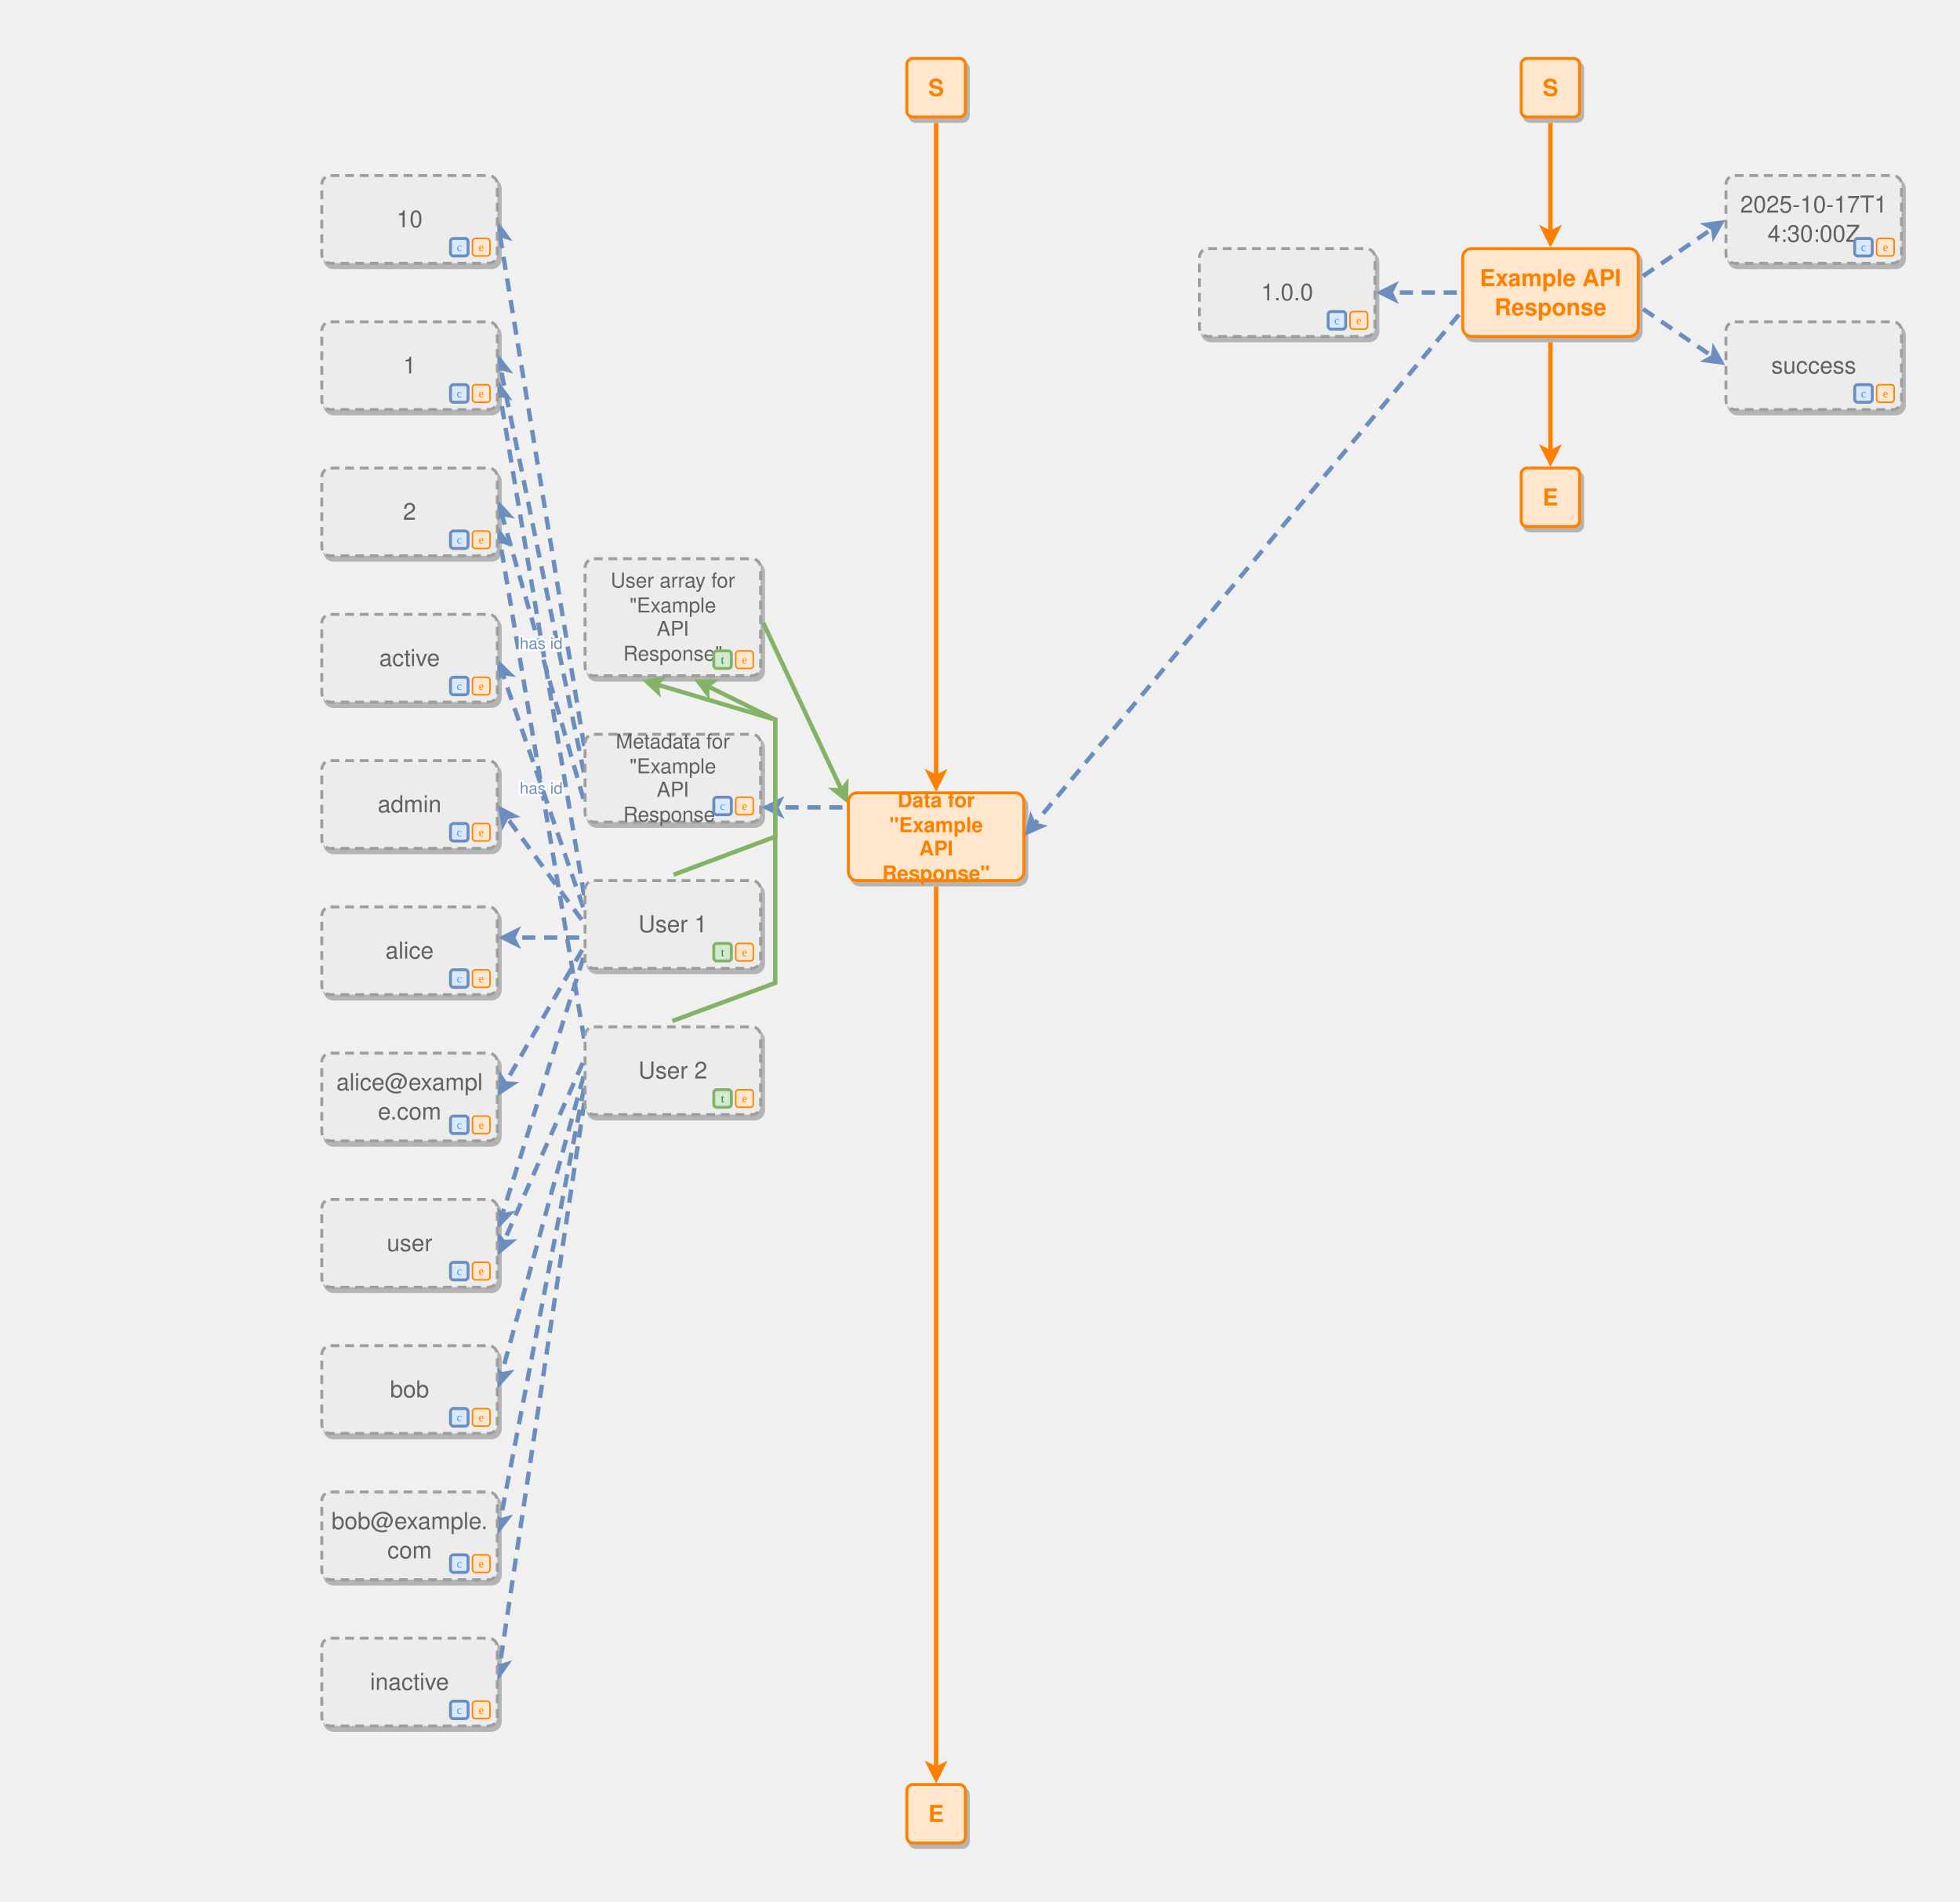
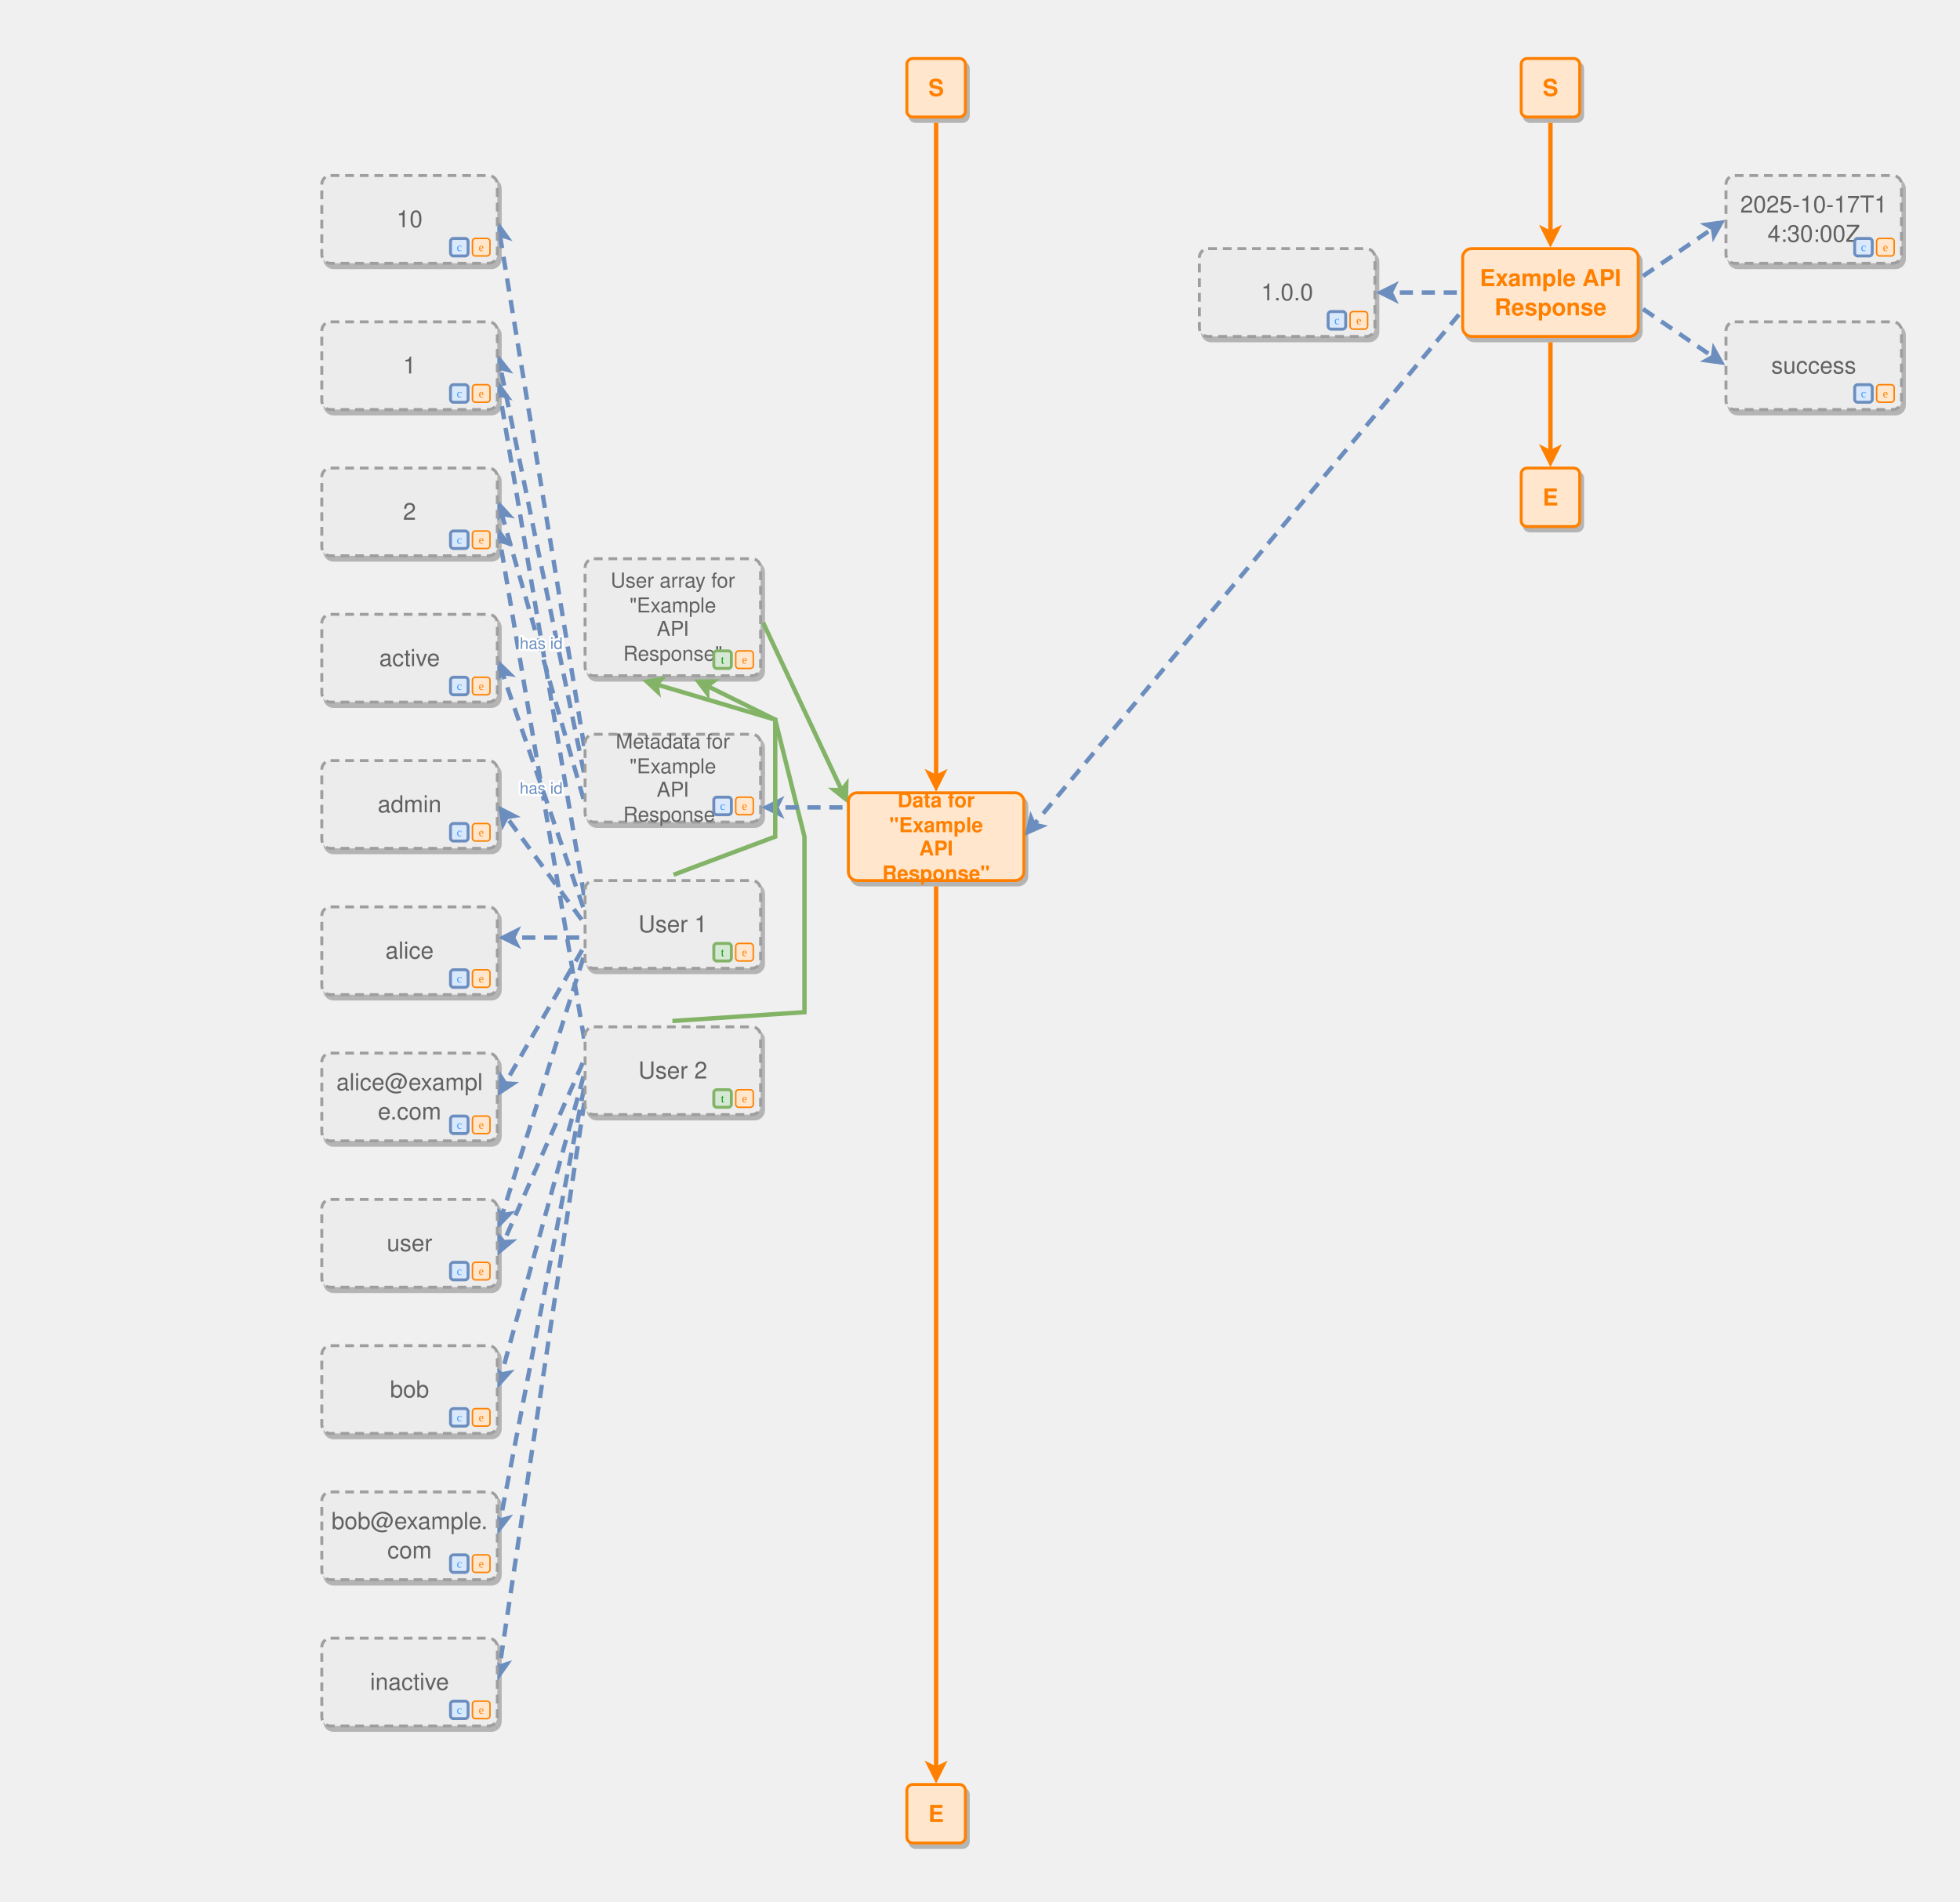
<svg xmlns="http://www.w3.org/2000/svg" width="1340" height="1300" viewBox="0 0 1340 1300">
  <defs>
  </defs>
  <g id="container-shells">
  </g>
  <g id="node-shadows">
    <rect x="220" y="220" width="120" height="60" rx="6" ry="6" fill="#000000" stroke="#000000" stroke-width="2" opacity="0.25" transform="translate(2,3)" />
    <rect x="400" y="702" width="120" height="60" rx="6" ry="6" fill="#000000" stroke="#000000" stroke-width="2" opacity="0.25" transform="translate(2,3)" />
    <rect x="400" y="382" width="120" height="80" rx="6" ry="6" fill="#000000" stroke="#000000" stroke-width="2" opacity="0.25" transform="translate(2,3)" />
    <rect x="220" y="420" width="120" height="60" rx="6" ry="6" fill="#000000" stroke="#000000" stroke-width="2" opacity="0.25" transform="translate(2,3)" />
    <rect x="220" y="520" width="120" height="60" rx="6" ry="6" fill="#000000" stroke="#000000" stroke-width="2" opacity="0.25" transform="translate(2,3)" />
    <rect x="220" y="620" width="120" height="60" rx="6" ry="6" fill="#000000" stroke="#000000" stroke-width="2" opacity="0.25" transform="translate(2,3)" />
    <rect x="220" y="720" width="120" height="60" rx="6" ry="6" fill="#000000" stroke="#000000" stroke-width="2" opacity="0.25" transform="translate(2,3)" />
    <rect x="220" y="920" width="120" height="60" rx="6" ry="6" fill="#000000" stroke="#000000" stroke-width="2" opacity="0.25" transform="translate(2,3)" />
    <rect x="220" y="1020" width="120" height="60" rx="6" ry="6" fill="#000000" stroke="#000000" stroke-width="2" opacity="0.25" transform="translate(2,3)" />
    <rect x="220" y="1120" width="120" height="60" rx="6" ry="6" fill="#000000" stroke="#000000" stroke-width="2" opacity="0.25" transform="translate(2,3)" />
    <rect x="1180" y="220" width="120" height="60" rx="6" ry="6" fill="#000000" stroke="#000000" stroke-width="2" opacity="0.25" transform="translate(2,3)" />
    <rect x="820" y="170" width="120" height="60" rx="6" ry="6" fill="#000000" stroke="#000000" stroke-width="2" opacity="0.25" transform="translate(2,3)" />
    <rect x="220" y="820" width="120" height="60" rx="6" ry="6" fill="#000000" stroke="#000000" stroke-width="2" opacity="0.25" transform="translate(2,3)" />
    <rect x="620" y="40" width="40" height="40" rx="4" ry="4" fill="#000000" stroke="#000000" stroke-width="2" opacity="0.25" transform="translate(2,3)" />
    <rect x="620" y="1220" width="40" height="40" rx="4" ry="4" fill="#000000" stroke="#000000" stroke-width="2" opacity="0.25" transform="translate(2,3)" />
    <rect x="1040" y="40" width="40" height="40" rx="4" ry="4" fill="#000000" stroke="#000000" stroke-width="2" opacity="0.25" transform="translate(2,3)" />
    <rect x="1040" y="320" width="40" height="40" rx="4" ry="4" fill="#000000" stroke="#000000" stroke-width="2" opacity="0.25" transform="translate(2,3)" />
    <rect x="220" y="120" width="120" height="60" rx="6" ry="6" fill="#000000" stroke="#000000" stroke-width="2" opacity="0.25" transform="translate(2,3)" />
    <rect x="220" y="320" width="120" height="60" rx="6" ry="6" fill="#000000" stroke="#000000" stroke-width="2" opacity="0.25" transform="translate(2,3)" />
    <rect x="1180" y="120" width="120" height="60" rx="6" ry="6" fill="#000000" stroke="#000000" stroke-width="2" opacity="0.25" transform="translate(2,3)" />
    <rect x="580" y="542" width="120" height="60" rx="6" ry="6" fill="#000000" stroke="#000000" stroke-width="2" opacity="0.25" transform="translate(2,3)" />
    <rect x="1000" y="170" width="120" height="60" rx="6" ry="6" fill="#000000" stroke="#000000" stroke-width="2" opacity="0.25" transform="translate(2,3)" />
    <rect x="400" y="502" width="120" height="60" rx="6" ry="6" fill="#000000" stroke="#000000" stroke-width="2" opacity="0.25" transform="translate(2,3)" />
    <rect x="400" y="602" width="120" height="60" rx="6" ry="6" fill="#000000" stroke="#000000" stroke-width="2" opacity="0.25" transform="translate(2,3)" />
  </g>
  <g id="edges">
    <g class="edge" data-edge-idx="0" data-edge-base="partof" data-edge-from="10" data-edge-to="11">
-       <polyline points="459.70,698.01 530,672 530,592 530,492 448.77,467.91" fill="none" stroke="#82b366" stroke-width="3" />
+       <polyline points="459.70,698.01 550,692 550,572 530,492 448.77,467.91" fill="none" stroke="#82b366" stroke-width="3" />
      <path d="M 442.30 465.99 L 452.21 464.23 L 448.77 467.91 L 449.65 472.86 Z" fill="#82b366" stroke="#82b366" stroke-width="3" stroke-miterlimit="10" />
    </g>
    <g class="edge" data-edge-idx="1" data-edge-base="expresses" data-edge-from="10" data-edge-to="16">
      <line x1="398.94" y1="735.86" x2="342.85" y2="939.64" stroke="#6c8ebf" stroke-width="3" stroke-dasharray="9 6" />
      <path d="M 341.06 946.14 L 339.11 936.27 L 342.85 939.64 L 347.79 938.66 Z" fill="#6c8ebf" stroke="#6c8ebf" stroke-width="3" stroke-miterlimit="10" />
      <text x="370" y="837" text-anchor="middle" dominant-baseline="middle" font-family="Helvetica,Inter,Segoe UI,Arial" font-size="11" paint-order="stroke" stroke="#ffffff" stroke-width="3" stroke-linejoin="round" fill="#6c8ebf">
      </text>
    </g>
    <g class="edge" data-edge-idx="2" data-edge-base="expresses" data-edge-from="10" data-edge-to="17">
      <line x1="399.24" y1="743.93" x2="342.04" y2="1039.45" stroke="#6c8ebf" stroke-width="3" stroke-dasharray="9 6" />
      <path d="M 340.76 1046.07 L 338.05 1036.38 L 342.04 1039.45 L 346.89 1038.09 Z" fill="#6c8ebf" stroke="#6c8ebf" stroke-width="3" stroke-miterlimit="10" />
      <text x="370" y="891" text-anchor="middle" dominant-baseline="middle" font-family="Helvetica,Inter,Segoe UI,Arial" font-size="11" paint-order="stroke" stroke="#ffffff" stroke-width="3" stroke-linejoin="round" fill="#6c8ebf">
      </text>
    </g>
    <g class="edge" data-edge-idx="3" data-edge-base="expresses" data-edge-from="10" data-edge-to="18">
      <line x1="399.41" y1="753.96" x2="341.59" y2="1139.37" stroke="#6c8ebf" stroke-width="3" stroke-dasharray="9 6" />
      <path d="M 340.59 1146.04 L 337.48 1136.48 L 341.59 1139.37 L 346.38 1137.81 Z" fill="#6c8ebf" stroke="#6c8ebf" stroke-width="3" stroke-miterlimit="10" />
      <text x="370" y="946" text-anchor="middle" dominant-baseline="middle" font-family="Helvetica,Inter,Segoe UI,Arial" font-size="11" paint-order="stroke" stroke="#ffffff" stroke-width="3" stroke-linejoin="round" fill="#6c8ebf">
      </text>
    </g>
    <g class="edge" data-edge-idx="4" data-edge-base="expresses" data-edge-from="10" data-edge-to="20">
      <line x1="398.39" y1="726.66" x2="344.34" y2="849.16" stroke="#6c8ebf" stroke-width="3" stroke-dasharray="9 6" />
      <path d="M 341.61 855.34 L 341.13 845.29 L 344.34 849.16 L 349.36 848.92 Z" fill="#6c8ebf" stroke="#6c8ebf" stroke-width="3" stroke-miterlimit="10" />
      <text x="371" y="787" text-anchor="middle" dominant-baseline="middle" font-family="Helvetica,Inter,Segoe UI,Arial" font-size="11" paint-order="stroke" stroke="#ffffff" stroke-width="3" stroke-linejoin="round" fill="#6c8ebf">
      </text>
    </g>
    <g class="edge" data-edge-idx="5" data-edge-base="expresses" data-edge-from="10" data-edge-to="4">
      <line x1="399.33" y1="710.06" x2="341.79" y2="369.60" stroke="#6c8ebf" stroke-width="3" stroke-dasharray="9 6" />
      <path d="M 340.67 362.94 L 346.60 371.07 L 341.79 369.60 L 337.73 372.57 Z" fill="#6c8ebf" stroke="#6c8ebf" stroke-width="3" stroke-miterlimit="10" />
      <text x="370" y="539" text-anchor="middle" dominant-baseline="middle" font-family="Helvetica,Inter,Segoe UI,Arial" font-size="11" paint-order="stroke" stroke="#ffffff" stroke-width="3" stroke-linejoin="round" fill="#6c8ebf">has id</text>
    </g>
    <g class="edge" data-edge-idx="6" data-edge-base="partof" data-edge-from="11" data-edge-to="6">
      <line x1="521.70" y1="425.62" x2="575.44" y2="540.27" stroke="#82b366" stroke-width="3" />
      <path d="M 578.30 546.38 L 570.41 540.14 L 575.44 540.27 L 578.56 536.32 Z" fill="#82b366" stroke="#82b366" stroke-width="3" stroke-miterlimit="10" />
    </g>
    <g class="edge" data-edge-idx="7" data-edge-base="leadsto" data-edge-from="21" data-edge-to="6">
      <line x1="640.00" y1="84.00" x2="640.00" y2="531.25" stroke="#ff8000" stroke-width="3" />
      <path d="M 640.00 538.00 L 635.50 529.00 L 640.00 531.25 L 644.50 529.00 Z" fill="#ff8000" stroke="#ff8000" stroke-width="3" stroke-miterlimit="10" />
    </g>
    <g class="edge" data-edge-idx="8" data-edge-base="leadsto" data-edge-from="23" data-edge-to="7">
      <line x1="1060.00" y1="84.00" x2="1060.00" y2="159.25" stroke="#ff8000" stroke-width="3" />
      <path d="M 1060.00 166.00 L 1055.50 157.00 L 1060.00 159.25 L 1064.50 157.00 Z" fill="#ff8000" stroke="#ff8000" stroke-width="3" stroke-miterlimit="10" />
    </g>
    <g class="edge" data-edge-idx="9" data-edge-base="leadsto" data-edge-from="6" data-edge-to="22">
      <line x1="640.00" y1="606.00" x2="640.00" y2="1209.25" stroke="#ff8000" stroke-width="3" />
      <path d="M 640.00 1216.00 L 635.50 1207.00 L 640.00 1209.25 L 644.50 1207.00 Z" fill="#ff8000" stroke="#ff8000" stroke-width="3" stroke-miterlimit="10" />
    </g>
    <g class="edge" data-edge-idx="10" data-edge-base="expresses" data-edge-from="6" data-edge-to="8">
      <line x1="576.00" y1="552.00" x2="530.75" y2="552.00" stroke="#6c8ebf" stroke-width="3" stroke-dasharray="9 6" />
      <path d="M 524.00 552.00 L 533.00 547.50 L 530.75 552.00 L 533.00 556.50 Z" fill="#6c8ebf" stroke="#6c8ebf" stroke-width="3" stroke-miterlimit="10" />
      <text x="553" y="552" text-anchor="middle" dominant-baseline="middle" font-family="Helvetica,Inter,Segoe UI,Arial" font-size="11" paint-order="stroke" stroke="#ffffff" stroke-width="3" stroke-linejoin="round" fill="#6c8ebf">
      </text>
    </g>
    <g class="edge" data-edge-idx="11" data-edge-base="expresses" data-edge-from="7" data-edge-to="19">
      <line x1="1123.30" y1="211.26" x2="1171.12" y2="243.93" stroke="#6c8ebf" stroke-width="3" stroke-dasharray="9 6" />
      <path d="M 1176.70 247.74 L 1166.73 246.38 L 1171.12 243.93 L 1171.81 238.95 Z" fill="#6c8ebf" stroke="#6c8ebf" stroke-width="3" stroke-miterlimit="10" />
      <text x="1147" y="227" text-anchor="middle" dominant-baseline="middle" font-family="Helvetica,Inter,Segoe UI,Arial" font-size="11" paint-order="stroke" stroke="#ffffff" stroke-width="3" stroke-linejoin="round" fill="#6c8ebf">
      </text>
    </g>
    <g class="edge" data-edge-idx="12" data-edge-base="expresses" data-edge-from="7" data-edge-to="2">
      <line x1="996.00" y1="200.00" x2="950.75" y2="200.00" stroke="#6c8ebf" stroke-width="3" stroke-dasharray="9 6" />
      <path d="M 944.00 200.00 L 953.00 195.50 L 950.75 200.00 L 953.00 204.50 Z" fill="#6c8ebf" stroke="#6c8ebf" stroke-width="3" stroke-miterlimit="10" />
      <text x="973" y="200" text-anchor="middle" dominant-baseline="middle" font-family="Helvetica,Inter,Segoe UI,Arial" font-size="11" paint-order="stroke" stroke="#ffffff" stroke-width="3" stroke-linejoin="round" fill="#6c8ebf">
      </text>
    </g>
    <g class="edge" data-edge-idx="13" data-edge-base="leadsto" data-edge-from="7" data-edge-to="24">
      <line x1="1060.00" y1="234.00" x2="1060.00" y2="309.25" stroke="#ff8000" stroke-width="3" />
      <path d="M 1060.00 316.00 L 1055.50 307.00 L 1060.00 309.25 L 1064.50 307.00 Z" fill="#ff8000" stroke="#ff8000" stroke-width="3" stroke-miterlimit="10" />
    </g>
    <g class="edge" data-edge-idx="14" data-edge-base="expresses" data-edge-from="7" data-edge-to="5">
      <line x1="1123.30" y1="188.74" x2="1171.12" y2="156.07" stroke="#6c8ebf" stroke-width="3" stroke-dasharray="9 6" />
      <path d="M 1176.70 152.26 L 1171.81 161.05 L 1171.12 156.07 L 1166.73 153.62 Z" fill="#6c8ebf" stroke="#6c8ebf" stroke-width="3" stroke-miterlimit="10" />
      <text x="1147" y="172" text-anchor="middle" dominant-baseline="middle" font-family="Helvetica,Inter,Segoe UI,Arial" font-size="11" paint-order="stroke" stroke="#ffffff" stroke-width="3" stroke-linejoin="round" fill="#6c8ebf">
      </text>
    </g>
    <g class="edge" data-edge-idx="15" data-edge-base="expresses" data-edge-from="7" data-edge-to="6">
      <line x1="997.44" y1="215.07" x2="706.88" y2="563.74" stroke="#6c8ebf" stroke-width="3" stroke-dasharray="9 6" />
      <path d="M 702.56 568.93 L 704.87 559.13 L 706.88 563.74 L 711.78 564.89 Z" fill="#6c8ebf" stroke="#6c8ebf" stroke-width="3" stroke-miterlimit="10" />
      <text x="851" y="389" text-anchor="middle" dominant-baseline="middle" font-family="Helvetica,Inter,Segoe UI,Arial" font-size="11" paint-order="stroke" stroke="#ffffff" stroke-width="3" stroke-linejoin="round" fill="#6c8ebf">
      </text>
    </g>
    <g class="edge" data-edge-idx="16" data-edge-base="expresses" data-edge-from="8" data-edge-to="1">
      <line x1="399.19" y1="528.08" x2="342.17" y2="251.53" stroke="#6c8ebf" stroke-width="3" stroke-dasharray="9 6" />
      <path d="M 340.81 244.92 L 347.03 252.82 L 342.17 251.53 L 338.22 254.64 Z" fill="#6c8ebf" stroke="#6c8ebf" stroke-width="3" stroke-miterlimit="10" />
      <text x="370" y="389" text-anchor="middle" dominant-baseline="middle" font-family="Helvetica,Inter,Segoe UI,Arial" font-size="11" paint-order="stroke" stroke="#ffffff" stroke-width="3" stroke-linejoin="round" fill="#6c8ebf">
      </text>
    </g>
    <g class="edge" data-edge-idx="17" data-edge-base="expresses" data-edge-from="8" data-edge-to="3">
      <line x1="399.35" y1="510.05" x2="341.75" y2="160.61" stroke="#6c8ebf" stroke-width="3" stroke-dasharray="9 6" />
      <path d="M 340.65 153.95 L 346.55 162.10 L 341.75 160.61 L 337.67 163.56 Z" fill="#6c8ebf" stroke="#6c8ebf" stroke-width="3" stroke-miterlimit="10" />
      <text x="370" y="335" text-anchor="middle" dominant-baseline="middle" font-family="Helvetica,Inter,Segoe UI,Arial" font-size="11" paint-order="stroke" stroke="#ffffff" stroke-width="3" stroke-linejoin="round" fill="#6c8ebf">
      </text>
    </g>
    <g class="edge" data-edge-idx="18" data-edge-base="expresses" data-edge-from="8" data-edge-to="4">
      <line x1="398.90" y1="546.16" x2="342.97" y2="351.33" stroke="#6c8ebf" stroke-width="3" stroke-dasharray="9 6" />
      <path d="M 341.10 344.84 L 347.91 352.25 L 342.97 351.33 L 339.26 354.74 Z" fill="#6c8ebf" stroke="#6c8ebf" stroke-width="3" stroke-miterlimit="10" />
      <text x="370" y="448" text-anchor="middle" dominant-baseline="middle" font-family="Helvetica,Inter,Segoe UI,Arial" font-size="11" paint-order="stroke" stroke="#ffffff" stroke-width="3" stroke-linejoin="round" fill="#6c8ebf">
      </text>
    </g>
    <g class="edge" data-edge-idx="19" data-edge-base="expresses" data-edge-from="9" data-edge-to="1">
      <line x1="399.34" y1="612.06" x2="341.78" y2="269.60" stroke="#6c8ebf" stroke-width="3" stroke-dasharray="9 6" />
      <path d="M 340.66 262.94 L 346.59 271.07 L 341.78 269.60 L 337.72 272.57 Z" fill="#6c8ebf" stroke="#6c8ebf" stroke-width="3" stroke-miterlimit="10" />
      <text x="370" y="440" text-anchor="middle" dominant-baseline="middle" font-family="Helvetica,Inter,Segoe UI,Arial" font-size="11" paint-order="stroke" stroke="#ffffff" stroke-width="3" stroke-linejoin="round" fill="#6c8ebf">has id</text>
    </g>
    <g class="edge" data-edge-idx="20" data-edge-base="partof" data-edge-from="9" data-edge-to="11">
      <polyline points="460.51,598.03 530,572 530,492 483.54,468.97" fill="none" stroke="#82b366" stroke-width="3" />
      <path d="M 477.49 465.97 L 487.55 465.93 L 483.54 468.97 L 483.55 474.00 Z" fill="#82b366" stroke="#82b366" stroke-width="3" stroke-miterlimit="10" />
    </g>
    <g class="edge" data-edge-idx="21" data-edge-base="expresses" data-edge-from="9" data-edge-to="12">
      <line x1="398.70" y1="620.22" x2="343.50" y2="460.16" stroke="#6c8ebf" stroke-width="3" stroke-dasharray="9 6" />
      <path d="M 341.30 453.78 L 348.49 460.82 L 343.50 460.16 L 339.98 463.76 Z" fill="#6c8ebf" stroke="#6c8ebf" stroke-width="3" stroke-miterlimit="10" />
      <text x="370" y="540" text-anchor="middle" dominant-baseline="middle" font-family="Helvetica,Inter,Segoe UI,Arial" font-size="11" paint-order="stroke" stroke="#ffffff" stroke-width="3" stroke-linejoin="round" fill="#6c8ebf">
      </text>
    </g>
    <g class="edge" data-edge-idx="22" data-edge-base="expresses" data-edge-from="9" data-edge-to="13">
      <line x1="397.64" y1="628.77" x2="346.35" y2="558.68" stroke="#6c8ebf" stroke-width="3" stroke-dasharray="9 6" />
      <path d="M 342.36 553.23 L 351.31 557.83 L 346.35 558.68 L 344.04 563.15 Z" fill="#6c8ebf" stroke="#6c8ebf" stroke-width="3" stroke-miterlimit="10" />
      <text x="371" y="593" text-anchor="middle" dominant-baseline="middle" font-family="Helvetica,Inter,Segoe UI,Arial" font-size="11" paint-order="stroke" stroke="#ffffff" stroke-width="3" stroke-linejoin="round" fill="#6c8ebf">
      </text>
    </g>
    <g class="edge" data-edge-idx="23" data-edge-base="expresses" data-edge-from="9" data-edge-to="14">
      <line x1="396.00" y1="641.00" x2="350.75" y2="641.00" stroke="#6c8ebf" stroke-width="3" stroke-dasharray="9 6" />
      <path d="M 344.00 641.00 L 353.00 636.50 L 350.75 641.00 L 353.00 645.50 Z" fill="#6c8ebf" stroke="#6c8ebf" stroke-width="3" stroke-miterlimit="10" />
      <text x="373" y="641" text-anchor="middle" dominant-baseline="middle" font-family="Helvetica,Inter,Segoe UI,Arial" font-size="11" paint-order="stroke" stroke="#ffffff" stroke-width="3" stroke-linejoin="round" fill="#6c8ebf">
      </text>
    </g>
    <g class="edge" data-edge-idx="24" data-edge-base="expresses" data-edge-from="9" data-edge-to="15">
      <line x1="398.00" y1="649.46" x2="345.37" y2="740.69" stroke="#6c8ebf" stroke-width="3" stroke-dasharray="9 6" />
      <path d="M 342.00 746.54 L 342.60 736.49 L 345.37 740.69 L 350.39 740.99 Z" fill="#6c8ebf" stroke="#6c8ebf" stroke-width="3" stroke-miterlimit="10" />
      <text x="371" y="694" text-anchor="middle" dominant-baseline="middle" font-family="Helvetica,Inter,Segoe UI,Arial" font-size="11" paint-order="stroke" stroke="#ffffff" stroke-width="3" stroke-linejoin="round" fill="#6c8ebf">
      </text>
    </g>
    <g class="edge" data-edge-idx="25" data-edge-base="expresses" data-edge-from="9" data-edge-to="20">
      <line x1="398.80" y1="654.81" x2="343.24" y2="830.75" stroke="#6c8ebf" stroke-width="3" stroke-dasharray="9 6" />
      <path d="M 341.20 837.19 L 339.62 827.25 L 343.24 830.75 L 348.21 829.96 Z" fill="#6c8ebf" stroke="#6c8ebf" stroke-width="3" stroke-miterlimit="10" />
      <text x="370" y="742" text-anchor="middle" dominant-baseline="middle" font-family="Helvetica,Inter,Segoe UI,Arial" font-size="11" paint-order="stroke" stroke="#ffffff" stroke-width="3" stroke-linejoin="round" fill="#6c8ebf">
      </text>
    </g>
  </g>
  <g id="nodes">
    <rect x="220" y="220" width="120" height="60" rx="6" ry="6" fill="#ececec" stroke="#9e9e9e" stroke-width="2" stroke-dasharray="6 4" />
    <text x="280" y="250" text-anchor="middle" dominant-baseline="middle" font-family="Helvetica,Inter,Segoe UI,Arial" font-size="16" font-weight="normal" fill="#616161">1</text>
    <rect x="308" y="263" width="12" height="12" rx="2" ry="2" fill="#dae8fc" stroke="#6c8ebf" stroke-width="2" />
    <text x="314.0" y="269.0" text-anchor="middle" dominant-baseline="central" font-size="8" fill="#3399ff">c</text>
    <rect x="323" y="263" width="12" height="12" rx="2" ry="2" fill="#ffe6cc" stroke="#ff8000" stroke-width="1" />
    <text x="329.0" y="269.0" text-anchor="middle" dominant-baseline="central" font-size="8" fill="#ff8000">e</text>
    <rect x="400" y="702" width="120" height="60" rx="6" ry="6" fill="#ececec" stroke="#9e9e9e" stroke-width="2" stroke-dasharray="6 4" />
    <text x="460" y="732" text-anchor="middle" dominant-baseline="middle" font-family="Helvetica,Inter,Segoe UI,Arial" font-size="16" font-weight="normal" fill="#616161">User 2</text>
    <rect x="488" y="745" width="12" height="12" rx="2" ry="2" fill="#d5e8d4" stroke="#82b366" stroke-width="2" />
    <text x="494.0" y="751.0" text-anchor="middle" dominant-baseline="central" font-size="8" fill="#009900">t</text>
    <rect x="503" y="745" width="12" height="12" rx="2" ry="2" fill="#ffe6cc" stroke="#ff8000" stroke-width="1" />
    <text x="509.0" y="751.0" text-anchor="middle" dominant-baseline="central" font-size="8" fill="#ff8000">e</text>
    <rect x="400" y="382" width="120" height="80" rx="6" ry="6" fill="#ececec" stroke="#9e9e9e" stroke-width="2" stroke-dasharray="6 4" />
    <text x="460" y="397" text-anchor="middle" dominant-baseline="middle" font-family="Helvetica,Inter,Segoe UI,Arial" font-size="14" font-weight="normal" fill="#616161">User array for</text>
    <text x="460" y="414" text-anchor="middle" dominant-baseline="middle" font-family="Helvetica,Inter,Segoe UI,Arial" font-size="14" font-weight="normal" fill="#616161">"Example</text>
    <text x="460" y="430" text-anchor="middle" dominant-baseline="middle" font-family="Helvetica,Inter,Segoe UI,Arial" font-size="14" font-weight="normal" fill="#616161">API</text>
    <text x="460" y="447" text-anchor="middle" dominant-baseline="middle" font-family="Helvetica,Inter,Segoe UI,Arial" font-size="14" font-weight="normal" fill="#616161">Response"</text>
    <rect x="488" y="445" width="12" height="12" rx="2" ry="2" fill="#d5e8d4" stroke="#82b366" stroke-width="2" />
    <text x="494.0" y="451.0" text-anchor="middle" dominant-baseline="central" font-size="8" fill="#009900">t</text>
    <rect x="503" y="445" width="12" height="12" rx="2" ry="2" fill="#ffe6cc" stroke="#ff8000" stroke-width="1" />
    <text x="509.0" y="451.0" text-anchor="middle" dominant-baseline="central" font-size="8" fill="#ff8000">e</text>
    <rect x="220" y="420" width="120" height="60" rx="6" ry="6" fill="#ececec" stroke="#9e9e9e" stroke-width="2" stroke-dasharray="6 4" />
    <text x="280" y="450" text-anchor="middle" dominant-baseline="middle" font-family="Helvetica,Inter,Segoe UI,Arial" font-size="16" font-weight="normal" fill="#616161">active</text>
    <rect x="308" y="463" width="12" height="12" rx="2" ry="2" fill="#dae8fc" stroke="#6c8ebf" stroke-width="2" />
    <text x="314.0" y="469.0" text-anchor="middle" dominant-baseline="central" font-size="8" fill="#3399ff">c</text>
    <rect x="323" y="463" width="12" height="12" rx="2" ry="2" fill="#ffe6cc" stroke="#ff8000" stroke-width="1" />
    <text x="329.0" y="469.0" text-anchor="middle" dominant-baseline="central" font-size="8" fill="#ff8000">e</text>
    <rect x="220" y="520" width="120" height="60" rx="6" ry="6" fill="#ececec" stroke="#9e9e9e" stroke-width="2" stroke-dasharray="6 4" />
    <text x="280" y="550" text-anchor="middle" dominant-baseline="middle" font-family="Helvetica,Inter,Segoe UI,Arial" font-size="16" font-weight="normal" fill="#616161">admin</text>
    <rect x="308" y="563" width="12" height="12" rx="2" ry="2" fill="#dae8fc" stroke="#6c8ebf" stroke-width="2" />
    <text x="314.0" y="569.0" text-anchor="middle" dominant-baseline="central" font-size="8" fill="#3399ff">c</text>
    <rect x="323" y="563" width="12" height="12" rx="2" ry="2" fill="#ffe6cc" stroke="#ff8000" stroke-width="1" />
    <text x="329.0" y="569.0" text-anchor="middle" dominant-baseline="central" font-size="8" fill="#ff8000">e</text>
    <rect x="220" y="620" width="120" height="60" rx="6" ry="6" fill="#ececec" stroke="#9e9e9e" stroke-width="2" stroke-dasharray="6 4" />
    <text x="280" y="650" text-anchor="middle" dominant-baseline="middle" font-family="Helvetica,Inter,Segoe UI,Arial" font-size="16" font-weight="normal" fill="#616161">alice</text>
    <rect x="308" y="663" width="12" height="12" rx="2" ry="2" fill="#dae8fc" stroke="#6c8ebf" stroke-width="2" />
    <text x="314.0" y="669.0" text-anchor="middle" dominant-baseline="central" font-size="8" fill="#3399ff">c</text>
    <rect x="323" y="663" width="12" height="12" rx="2" ry="2" fill="#ffe6cc" stroke="#ff8000" stroke-width="1" />
    <text x="329.0" y="669.0" text-anchor="middle" dominant-baseline="central" font-size="8" fill="#ff8000">e</text>
    <rect x="220" y="720" width="120" height="60" rx="6" ry="6" fill="#ececec" stroke="#9e9e9e" stroke-width="2" stroke-dasharray="6 4" />
    <text x="280" y="740" text-anchor="middle" dominant-baseline="middle" font-family="Helvetica,Inter,Segoe UI,Arial" font-size="16" font-weight="normal" fill="#616161">alice@exampl</text>
    <text x="280" y="760" text-anchor="middle" dominant-baseline="middle" font-family="Helvetica,Inter,Segoe UI,Arial" font-size="16" font-weight="normal" fill="#616161">e.com</text>
    <rect x="308" y="763" width="12" height="12" rx="2" ry="2" fill="#dae8fc" stroke="#6c8ebf" stroke-width="2" />
    <text x="314.0" y="769.0" text-anchor="middle" dominant-baseline="central" font-size="8" fill="#3399ff">c</text>
    <rect x="323" y="763" width="12" height="12" rx="2" ry="2" fill="#ffe6cc" stroke="#ff8000" stroke-width="1" />
    <text x="329.0" y="769.0" text-anchor="middle" dominant-baseline="central" font-size="8" fill="#ff8000">e</text>
    <rect x="220" y="920" width="120" height="60" rx="6" ry="6" fill="#ececec" stroke="#9e9e9e" stroke-width="2" stroke-dasharray="6 4" />
    <text x="280" y="950" text-anchor="middle" dominant-baseline="middle" font-family="Helvetica,Inter,Segoe UI,Arial" font-size="16" font-weight="normal" fill="#616161">bob</text>
    <rect x="308" y="963" width="12" height="12" rx="2" ry="2" fill="#dae8fc" stroke="#6c8ebf" stroke-width="2" />
    <text x="314.0" y="969.0" text-anchor="middle" dominant-baseline="central" font-size="8" fill="#3399ff">c</text>
    <rect x="323" y="963" width="12" height="12" rx="2" ry="2" fill="#ffe6cc" stroke="#ff8000" stroke-width="1" />
    <text x="329.0" y="969.0" text-anchor="middle" dominant-baseline="central" font-size="8" fill="#ff8000">e</text>
    <rect x="220" y="1020" width="120" height="60" rx="6" ry="6" fill="#ececec" stroke="#9e9e9e" stroke-width="2" stroke-dasharray="6 4" />
    <text x="280" y="1040" text-anchor="middle" dominant-baseline="middle" font-family="Helvetica,Inter,Segoe UI,Arial" font-size="16" font-weight="normal" fill="#616161">bob@example.</text>
    <text x="280" y="1060" text-anchor="middle" dominant-baseline="middle" font-family="Helvetica,Inter,Segoe UI,Arial" font-size="16" font-weight="normal" fill="#616161">com</text>
    <rect x="308" y="1063" width="12" height="12" rx="2" ry="2" fill="#dae8fc" stroke="#6c8ebf" stroke-width="2" />
    <text x="314.0" y="1069.0" text-anchor="middle" dominant-baseline="central" font-size="8" fill="#3399ff">c</text>
    <rect x="323" y="1063" width="12" height="12" rx="2" ry="2" fill="#ffe6cc" stroke="#ff8000" stroke-width="1" />
    <text x="329.0" y="1069.0" text-anchor="middle" dominant-baseline="central" font-size="8" fill="#ff8000">e</text>
    <rect x="220" y="1120" width="120" height="60" rx="6" ry="6" fill="#ececec" stroke="#9e9e9e" stroke-width="2" stroke-dasharray="6 4" />
    <text x="280" y="1150" text-anchor="middle" dominant-baseline="middle" font-family="Helvetica,Inter,Segoe UI,Arial" font-size="16" font-weight="normal" fill="#616161">inactive</text>
    <rect x="308" y="1163" width="12" height="12" rx="2" ry="2" fill="#dae8fc" stroke="#6c8ebf" stroke-width="2" />
    <text x="314.0" y="1169.0" text-anchor="middle" dominant-baseline="central" font-size="8" fill="#3399ff">c</text>
    <rect x="323" y="1163" width="12" height="12" rx="2" ry="2" fill="#ffe6cc" stroke="#ff8000" stroke-width="1" />
    <text x="329.0" y="1169.0" text-anchor="middle" dominant-baseline="central" font-size="8" fill="#ff8000">e</text>
    <rect x="1180" y="220" width="120" height="60" rx="6" ry="6" fill="#ececec" stroke="#9e9e9e" stroke-width="2" stroke-dasharray="6 4" />
    <text x="1240" y="250" text-anchor="middle" dominant-baseline="middle" font-family="Helvetica,Inter,Segoe UI,Arial" font-size="16" font-weight="normal" fill="#616161">success</text>
    <rect x="1268" y="263" width="12" height="12" rx="2" ry="2" fill="#dae8fc" stroke="#6c8ebf" stroke-width="2" />
    <text x="1274.0" y="269.0" text-anchor="middle" dominant-baseline="central" font-size="8" fill="#3399ff">c</text>
    <rect x="1283" y="263" width="12" height="12" rx="2" ry="2" fill="#ffe6cc" stroke="#ff8000" stroke-width="1" />
    <text x="1289.0" y="269.0" text-anchor="middle" dominant-baseline="central" font-size="8" fill="#ff8000">e</text>
    <rect x="820" y="170" width="120" height="60" rx="6" ry="6" fill="#ececec" stroke="#9e9e9e" stroke-width="2" stroke-dasharray="6 4" />
    <text x="880" y="200" text-anchor="middle" dominant-baseline="middle" font-family="Helvetica,Inter,Segoe UI,Arial" font-size="16" font-weight="normal" fill="#616161">1.0.0</text>
    <rect x="908" y="213" width="12" height="12" rx="2" ry="2" fill="#dae8fc" stroke="#6c8ebf" stroke-width="2" />
    <text x="914.0" y="219.0" text-anchor="middle" dominant-baseline="central" font-size="8" fill="#3399ff">c</text>
    <rect x="923" y="213" width="12" height="12" rx="2" ry="2" fill="#ffe6cc" stroke="#ff8000" stroke-width="1" />
    <text x="929.0" y="219.0" text-anchor="middle" dominant-baseline="central" font-size="8" fill="#ff8000">e</text>
    <rect x="220" y="820" width="120" height="60" rx="6" ry="6" fill="#ececec" stroke="#9e9e9e" stroke-width="2" stroke-dasharray="6 4" />
    <text x="280" y="850" text-anchor="middle" dominant-baseline="middle" font-family="Helvetica,Inter,Segoe UI,Arial" font-size="16" font-weight="normal" fill="#616161">user</text>
    <rect x="308" y="863" width="12" height="12" rx="2" ry="2" fill="#dae8fc" stroke="#6c8ebf" stroke-width="2" />
    <text x="314.0" y="869.0" text-anchor="middle" dominant-baseline="central" font-size="8" fill="#3399ff">c</text>
    <rect x="323" y="863" width="12" height="12" rx="2" ry="2" fill="#ffe6cc" stroke="#ff8000" stroke-width="1" />
    <text x="329.0" y="869.0" text-anchor="middle" dominant-baseline="central" font-size="8" fill="#ff8000">e</text>
    <rect x="620" y="40" width="40" height="40" rx="4" ry="4" fill="#ffe6cc" stroke="#ff8000" stroke-width="2" />
    <text x="640" y="60" text-anchor="middle" dominant-baseline="middle" font-family="Helvetica,Inter,Segoe UI,Arial" font-size="16" font-weight="bold" fill="#ff8000">S</text>
    <rect x="620" y="1220" width="40" height="40" rx="4" ry="4" fill="#ffe6cc" stroke="#ff8000" stroke-width="2" />
    <text x="640" y="1240" text-anchor="middle" dominant-baseline="middle" font-family="Helvetica,Inter,Segoe UI,Arial" font-size="16" font-weight="bold" fill="#ff8000">E</text>
    <rect x="1040" y="40" width="40" height="40" rx="4" ry="4" fill="#ffe6cc" stroke="#ff8000" stroke-width="2" />
    <text x="1060" y="60" text-anchor="middle" dominant-baseline="middle" font-family="Helvetica,Inter,Segoe UI,Arial" font-size="16" font-weight="bold" fill="#ff8000">S</text>
    <rect x="1040" y="320" width="40" height="40" rx="4" ry="4" fill="#ffe6cc" stroke="#ff8000" stroke-width="2" />
    <text x="1060" y="340" text-anchor="middle" dominant-baseline="middle" font-family="Helvetica,Inter,Segoe UI,Arial" font-size="16" font-weight="bold" fill="#ff8000">E</text>
    <rect x="220" y="120" width="120" height="60" rx="6" ry="6" fill="#ececec" stroke="#9e9e9e" stroke-width="2" stroke-dasharray="6 4" />
    <text x="280" y="150" text-anchor="middle" dominant-baseline="middle" font-family="Helvetica,Inter,Segoe UI,Arial" font-size="16" font-weight="normal" fill="#616161">10</text>
    <rect x="308" y="163" width="12" height="12" rx="2" ry="2" fill="#dae8fc" stroke="#6c8ebf" stroke-width="2" />
    <text x="314.0" y="169.0" text-anchor="middle" dominant-baseline="central" font-size="8" fill="#3399ff">c</text>
    <rect x="323" y="163" width="12" height="12" rx="2" ry="2" fill="#ffe6cc" stroke="#ff8000" stroke-width="1" />
    <text x="329.0" y="169.0" text-anchor="middle" dominant-baseline="central" font-size="8" fill="#ff8000">e</text>
    <rect x="220" y="320" width="120" height="60" rx="6" ry="6" fill="#ececec" stroke="#9e9e9e" stroke-width="2" stroke-dasharray="6 4" />
    <text x="280" y="350" text-anchor="middle" dominant-baseline="middle" font-family="Helvetica,Inter,Segoe UI,Arial" font-size="16" font-weight="normal" fill="#616161">2</text>
    <rect x="308" y="363" width="12" height="12" rx="2" ry="2" fill="#dae8fc" stroke="#6c8ebf" stroke-width="2" />
    <text x="314.0" y="369.0" text-anchor="middle" dominant-baseline="central" font-size="8" fill="#3399ff">c</text>
    <rect x="323" y="363" width="12" height="12" rx="2" ry="2" fill="#ffe6cc" stroke="#ff8000" stroke-width="1" />
    <text x="329.0" y="369.0" text-anchor="middle" dominant-baseline="central" font-size="8" fill="#ff8000">e</text>
    <rect x="1180" y="120" width="120" height="60" rx="6" ry="6" fill="#ececec" stroke="#9e9e9e" stroke-width="2" stroke-dasharray="6 4" />
    <text x="1240" y="140" text-anchor="middle" dominant-baseline="middle" font-family="Helvetica,Inter,Segoe UI,Arial" font-size="16" font-weight="normal" fill="#616161">2025-10-17T1</text>
    <text x="1240" y="160" text-anchor="middle" dominant-baseline="middle" font-family="Helvetica,Inter,Segoe UI,Arial" font-size="16" font-weight="normal" fill="#616161">4:30:00Z</text>
    <rect x="1268" y="163" width="12" height="12" rx="2" ry="2" fill="#dae8fc" stroke="#6c8ebf" stroke-width="2" />
    <text x="1274.0" y="169.0" text-anchor="middle" dominant-baseline="central" font-size="8" fill="#3399ff">c</text>
    <rect x="1283" y="163" width="12" height="12" rx="2" ry="2" fill="#ffe6cc" stroke="#ff8000" stroke-width="1" />
    <text x="1289.0" y="169.0" text-anchor="middle" dominant-baseline="central" font-size="8" fill="#ff8000">e</text>
    <rect x="580" y="542" width="120" height="60" rx="6" ry="6" fill="#ffe6cc" stroke="#ff8000" stroke-width="2" />
    <text x="640" y="547" text-anchor="middle" dominant-baseline="middle" font-family="Helvetica,Inter,Segoe UI,Arial" font-size="14" font-weight="bold" fill="#ff8000">Data for</text>
    <text x="640" y="564" text-anchor="middle" dominant-baseline="middle" font-family="Helvetica,Inter,Segoe UI,Arial" font-size="14" font-weight="bold" fill="#ff8000">"Example</text>
    <text x="640" y="580" text-anchor="middle" dominant-baseline="middle" font-family="Helvetica,Inter,Segoe UI,Arial" font-size="14" font-weight="bold" fill="#ff8000">API</text>
    <text x="640" y="597" text-anchor="middle" dominant-baseline="middle" font-family="Helvetica,Inter,Segoe UI,Arial" font-size="14" font-weight="bold" fill="#ff8000">Response"</text>
    <rect x="1000" y="170" width="120" height="60" rx="6" ry="6" fill="#ffe6cc" stroke="#ff8000" stroke-width="2" />
    <text x="1060" y="190" text-anchor="middle" dominant-baseline="middle" font-family="Helvetica,Inter,Segoe UI,Arial" font-size="16" font-weight="bold" fill="#ff8000">Example API</text>
    <text x="1060" y="210" text-anchor="middle" dominant-baseline="middle" font-family="Helvetica,Inter,Segoe UI,Arial" font-size="16" font-weight="bold" fill="#ff8000">Response</text>
    <rect x="400" y="502" width="120" height="60" rx="6" ry="6" fill="#ececec" stroke="#9e9e9e" stroke-width="2" stroke-dasharray="6 4" />
    <text x="460" y="507" text-anchor="middle" dominant-baseline="middle" font-family="Helvetica,Inter,Segoe UI,Arial" font-size="14" font-weight="normal" fill="#616161">Metadata for</text>
    <text x="460" y="524" text-anchor="middle" dominant-baseline="middle" font-family="Helvetica,Inter,Segoe UI,Arial" font-size="14" font-weight="normal" fill="#616161">"Example</text>
    <text x="460" y="540" text-anchor="middle" dominant-baseline="middle" font-family="Helvetica,Inter,Segoe UI,Arial" font-size="14" font-weight="normal" fill="#616161">API</text>
    <text x="460" y="557" text-anchor="middle" dominant-baseline="middle" font-family="Helvetica,Inter,Segoe UI,Arial" font-size="14" font-weight="normal" fill="#616161">Response"</text>
    <rect x="488" y="545" width="12" height="12" rx="2" ry="2" fill="#dae8fc" stroke="#6c8ebf" stroke-width="2" />
    <text x="494.0" y="551.0" text-anchor="middle" dominant-baseline="central" font-size="8" fill="#3399ff">c</text>
    <rect x="503" y="545" width="12" height="12" rx="2" ry="2" fill="#ffe6cc" stroke="#ff8000" stroke-width="1" />
    <text x="509.0" y="551.0" text-anchor="middle" dominant-baseline="central" font-size="8" fill="#ff8000">e</text>
    <rect x="400" y="602" width="120" height="60" rx="6" ry="6" fill="#ececec" stroke="#9e9e9e" stroke-width="2" stroke-dasharray="6 4" />
    <text x="460" y="632" text-anchor="middle" dominant-baseline="middle" font-family="Helvetica,Inter,Segoe UI,Arial" font-size="16" font-weight="normal" fill="#616161">User 1</text>
    <rect x="488" y="645" width="12" height="12" rx="2" ry="2" fill="#d5e8d4" stroke="#82b366" stroke-width="2" />
    <text x="494.0" y="651.0" text-anchor="middle" dominant-baseline="central" font-size="8" fill="#009900">t</text>
    <rect x="503" y="645" width="12" height="12" rx="2" ry="2" fill="#ffe6cc" stroke="#ff8000" stroke-width="1" />
    <text x="509.0" y="651.0" text-anchor="middle" dominant-baseline="central" font-size="8" fill="#ff8000">e</text>
  </g>
</svg>
